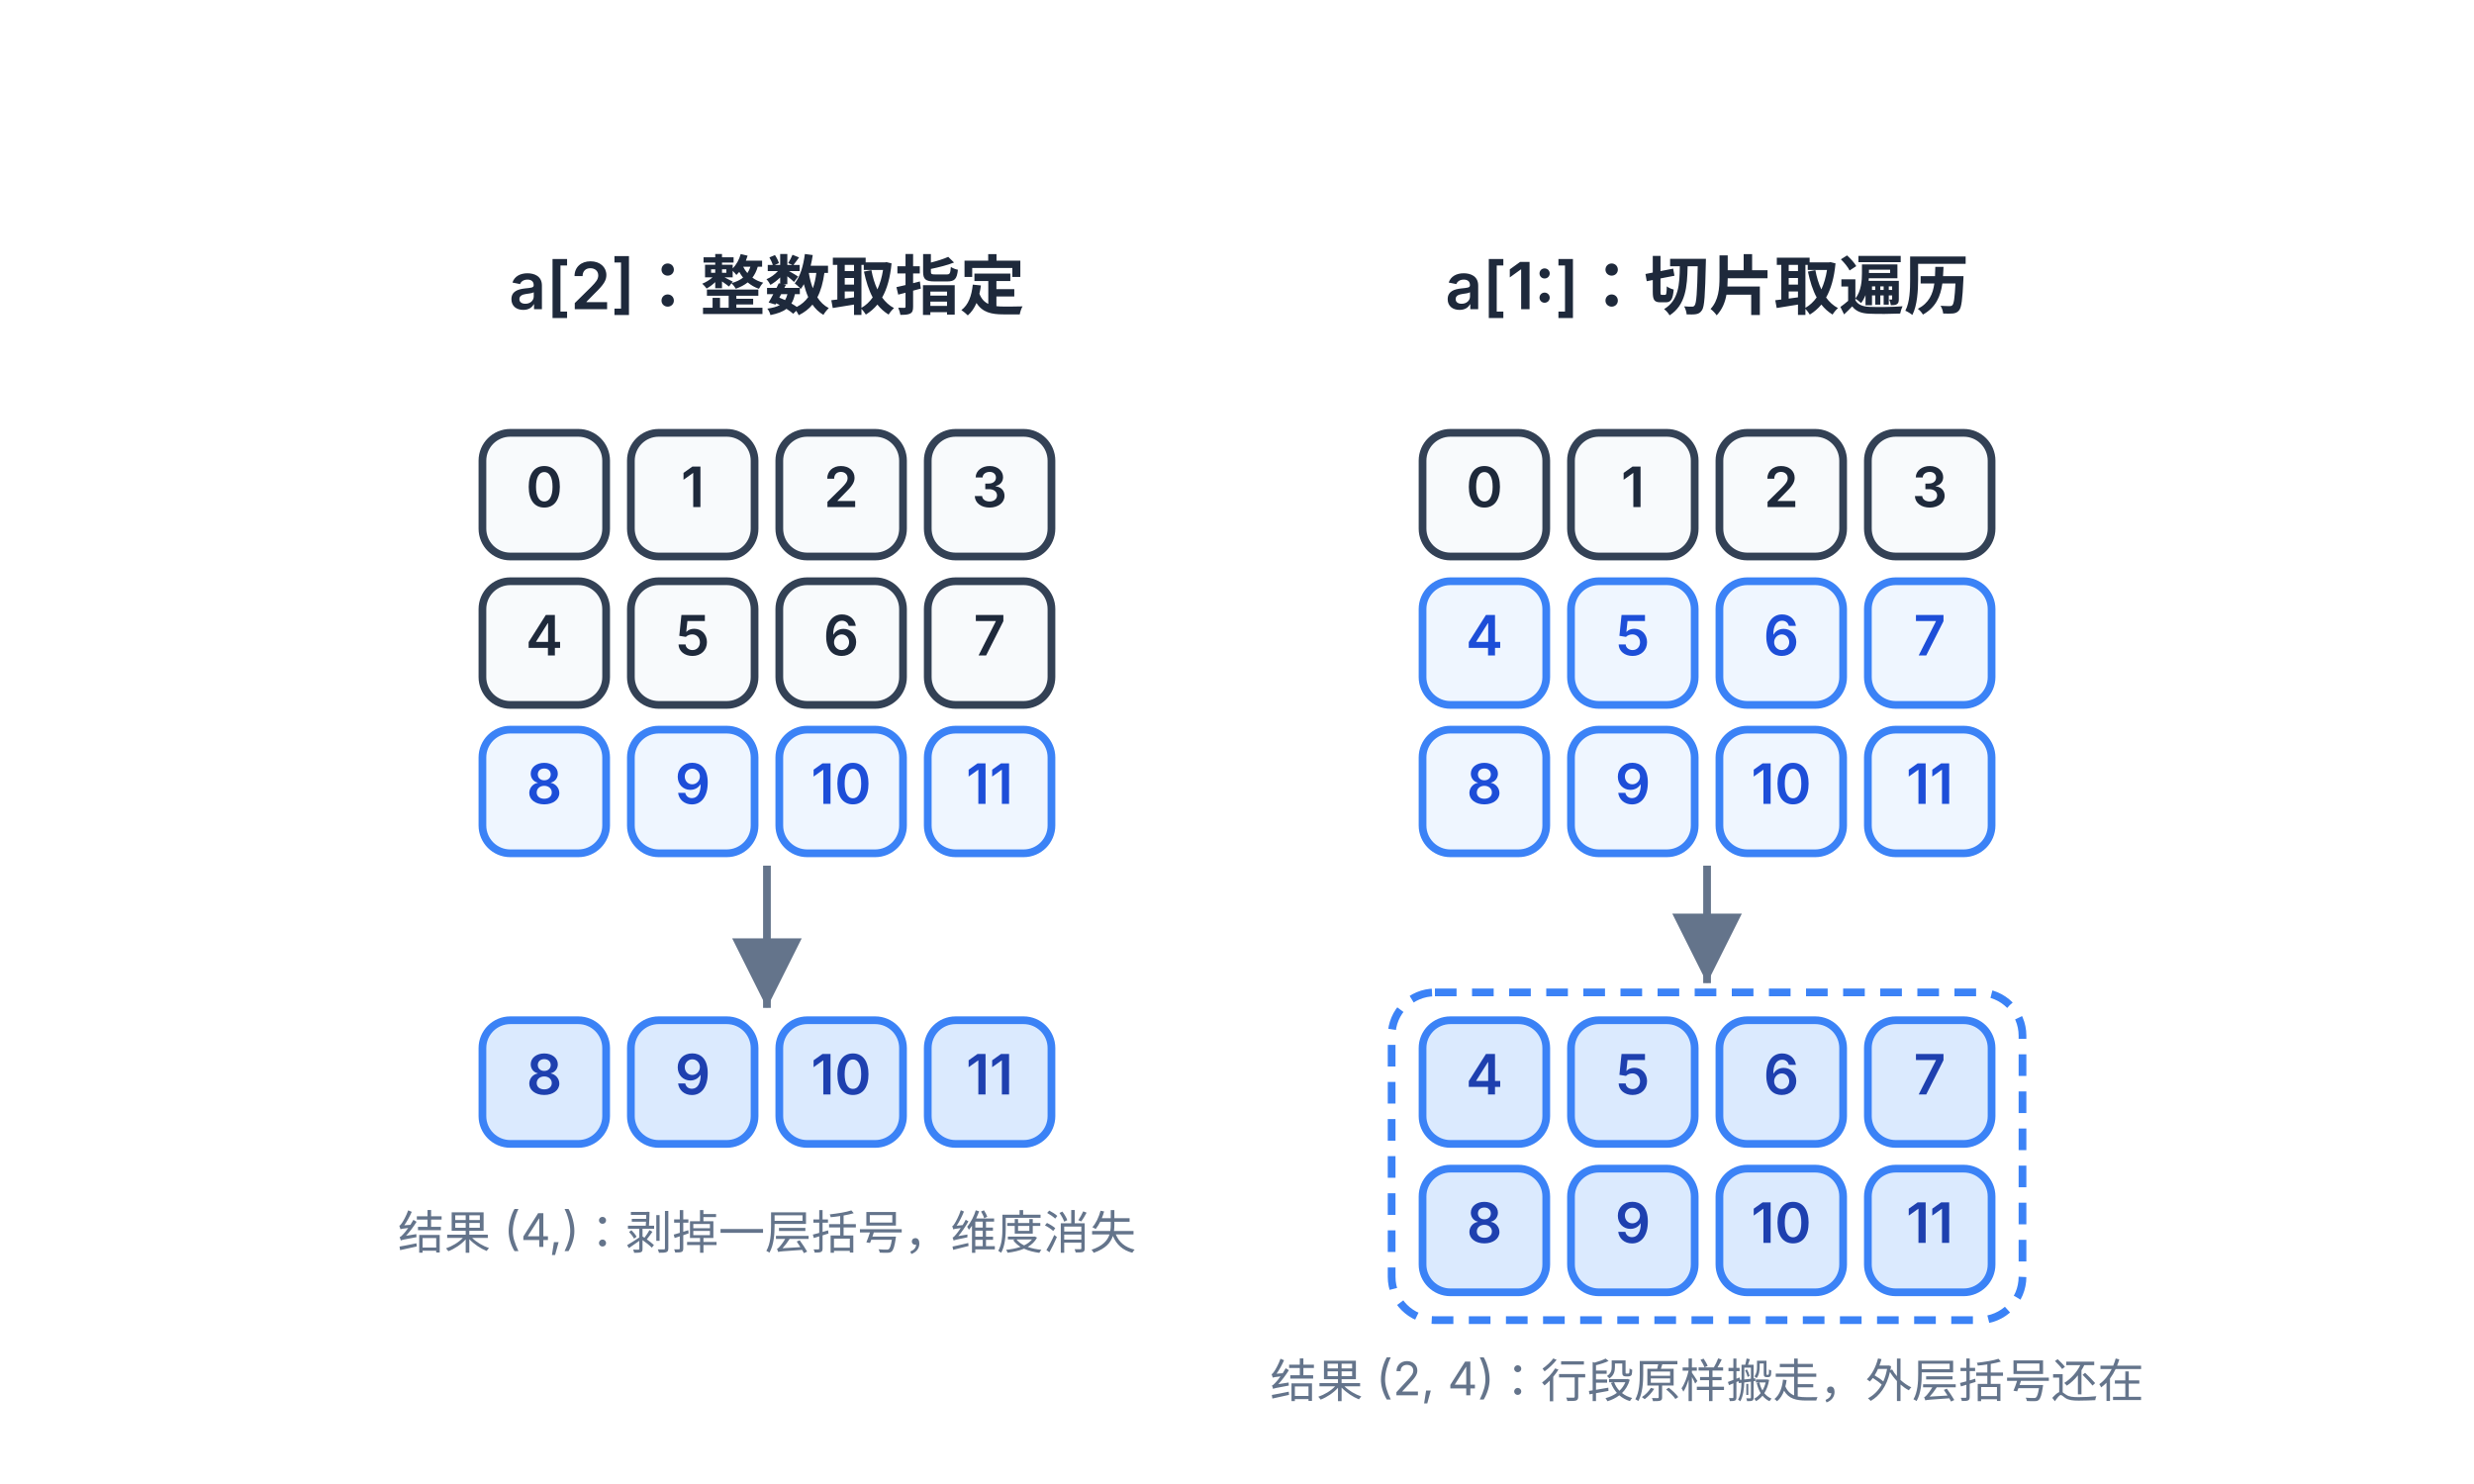
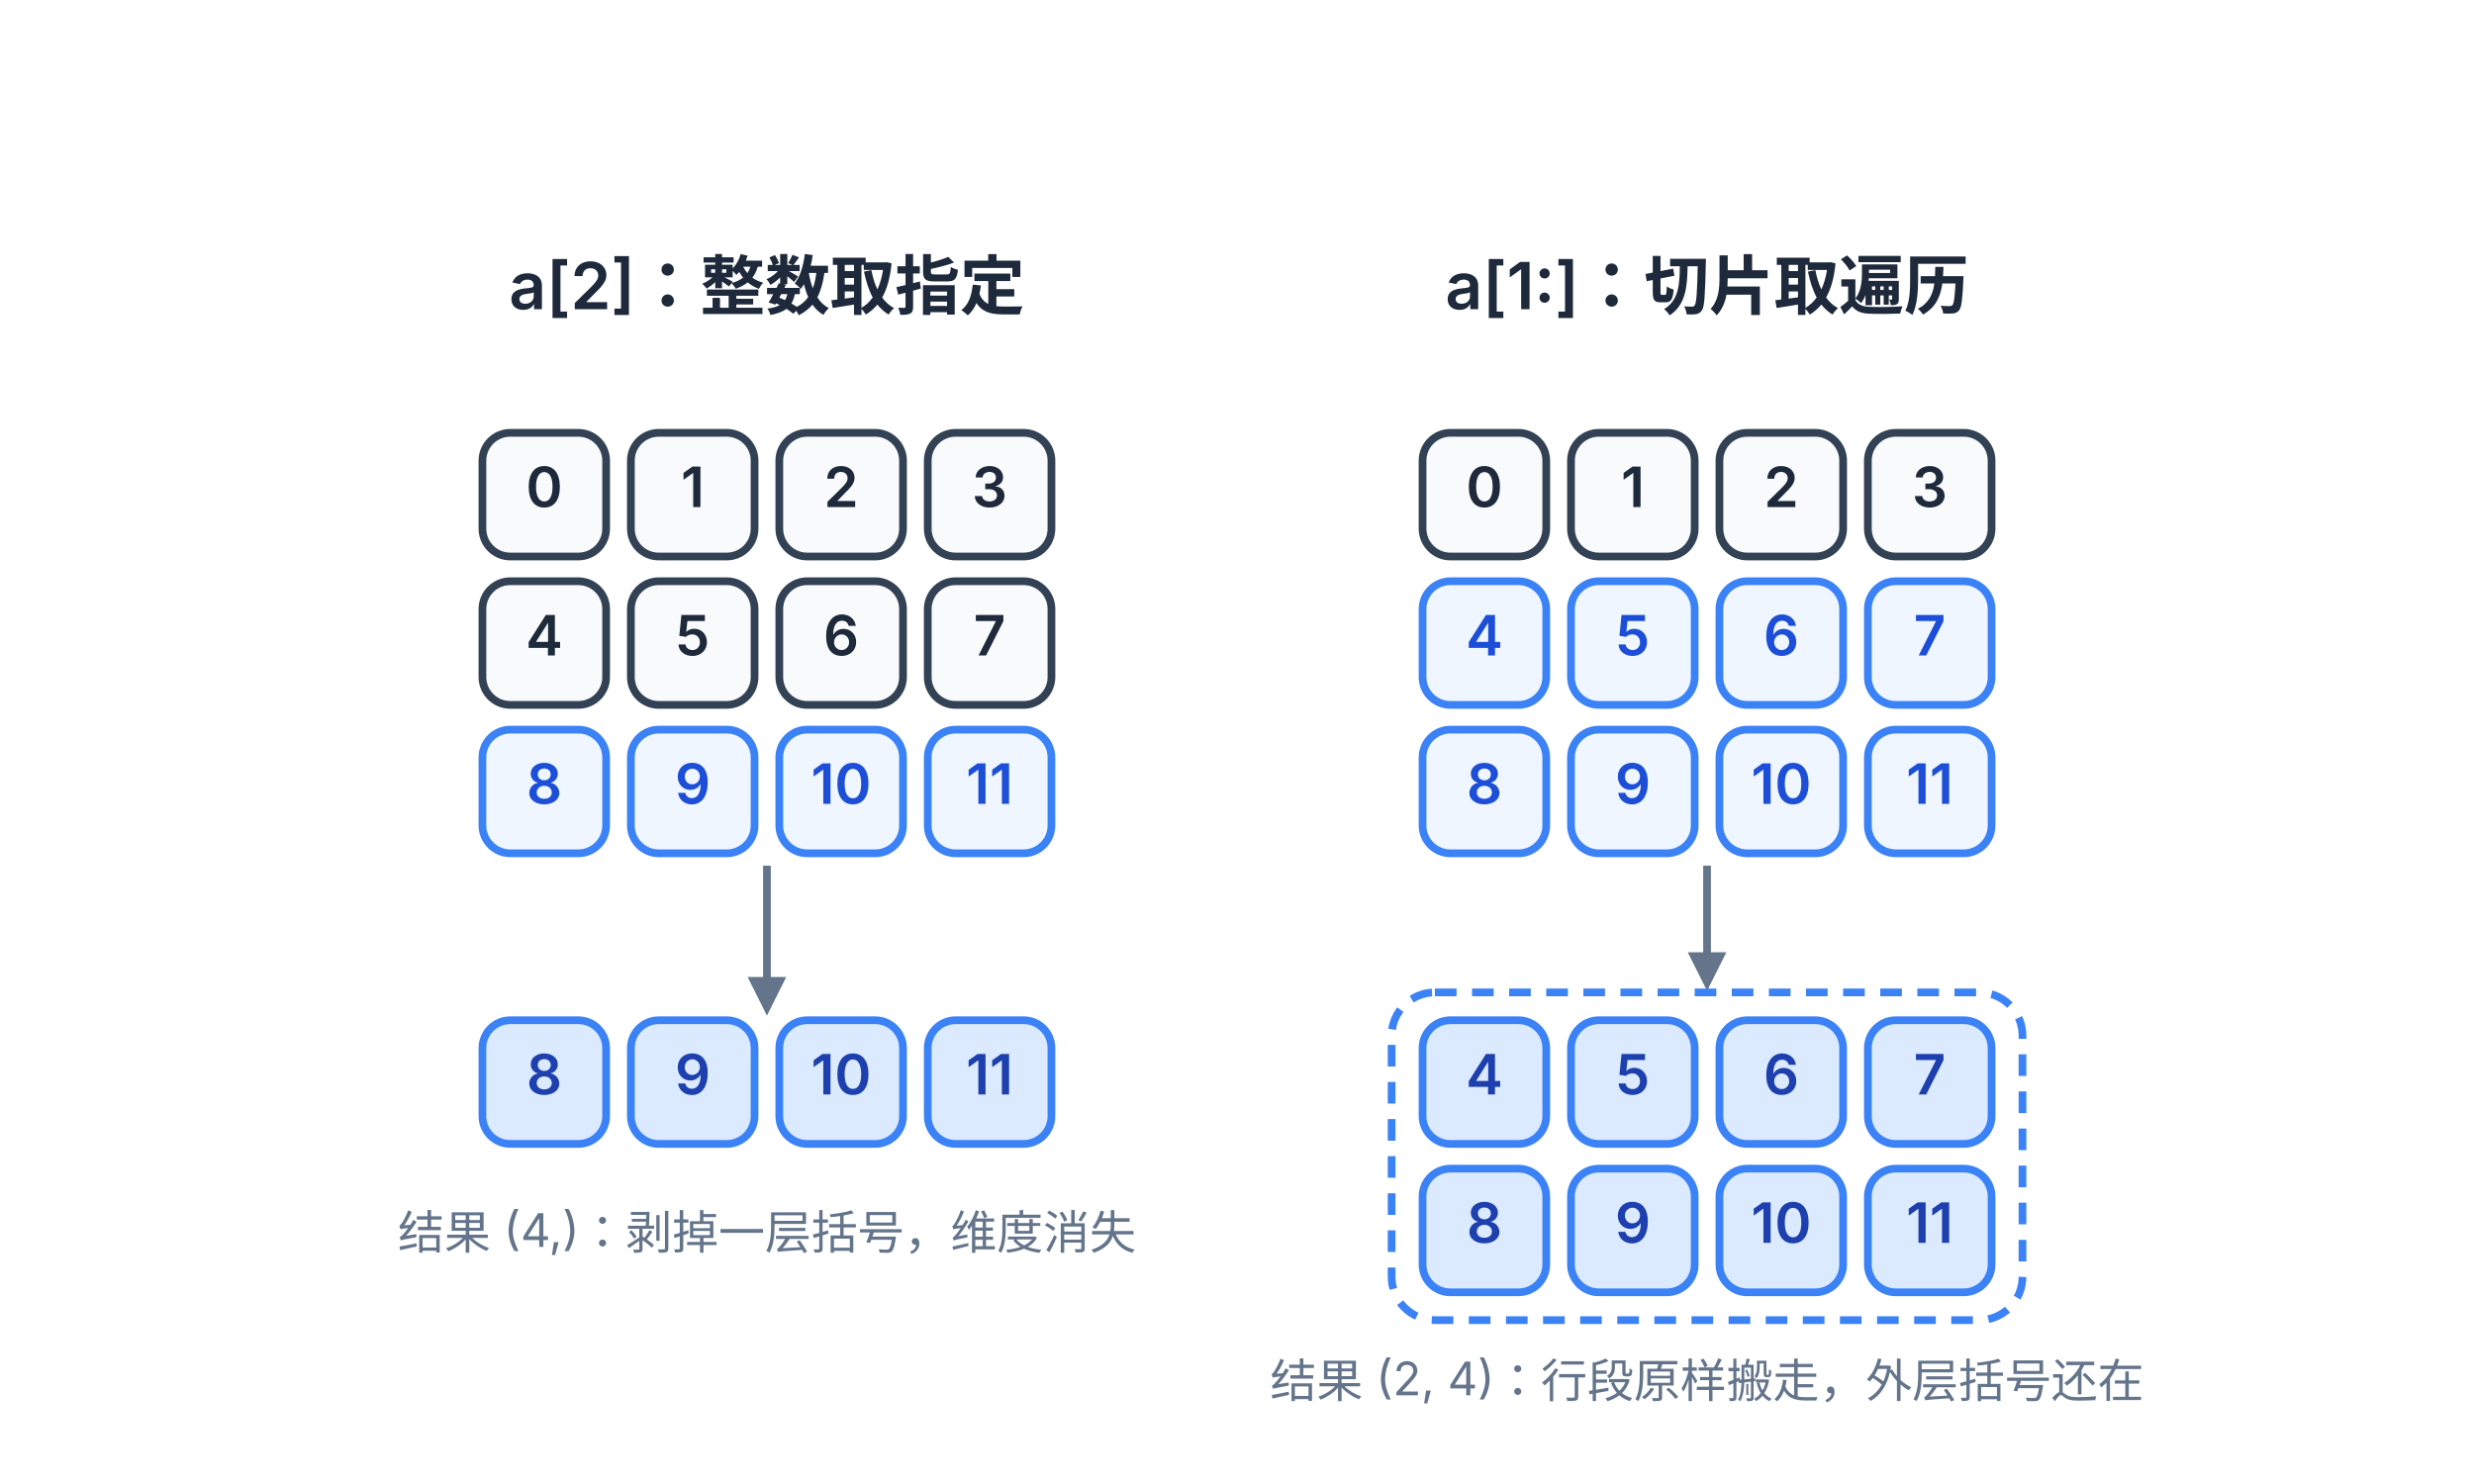
<svg xmlns="http://www.w3.org/2000/svg" width="800" height="480" viewBox="0 0 800 480">
  <defs>
-     <marker id="arr" viewBox="0 0 10 10" refX="10" refY="5" markerWidth="9" markerHeight="9" orient="auto-start-reverse">
+     <marker id="arr" viewBox="0 0 10 10" refX="8" refY="5" markerWidth="5" markerHeight="5" orient="auto-start-reverse">
      <path d="M0,0 L10,5 L0,10 z" fill="#64748b" />
    </marker>
  </defs>
  <style>
    text { font-family: ui-sans-serif, system-ui, -apple-system, 'Segoe UI', 'PingFang SC', 'Microsoft YaHei', sans-serif; }
    .lbl { font-size: 21px; font-weight: 600; fill: #1e293b; text-anchor: middle; }
    .cap { font-size: 15px; fill: #64748b; text-anchor: middle; }
  </style>
  <text class="lbl" x="248" y="100">a[2]：整数取指定</text>
  <g fill="#f8fafc" stroke="#334155" stroke-width="2.5">
    <rect x="156" y="140" width="40" height="40" rx="9" />
    <rect x="204" y="140" width="40" height="40" rx="9" />
    <rect x="252" y="140" width="40" height="40" rx="9" />
    <rect x="300" y="140" width="40" height="40" rx="9" />
    <rect x="156" y="188" width="40" height="40" rx="9" />
    <rect x="204" y="188" width="40" height="40" rx="9" />
    <rect x="252" y="188" width="40" height="40" rx="9" />
    <rect x="300" y="188" width="40" height="40" rx="9" />
  </g>
  <g fill="#eff6ff" stroke="#3b82f6" stroke-width="2.5">
    <rect x="156" y="236" width="40" height="40" rx="9" />
    <rect x="204" y="236" width="40" height="40" rx="9" />
    <rect x="252" y="236" width="40" height="40" rx="9" />
    <rect x="300" y="236" width="40" height="40" rx="9" />
  </g>
  <g font-size="18" font-weight="600" fill="#1e293b" text-anchor="middle">
    <text x="176" y="164">0</text>
    <text x="224" y="164">1</text>
    <text x="272" y="164">2</text>
    <text x="320" y="164">3</text>
    <text x="176" y="212">4</text>
    <text x="224" y="212">5</text>
    <text x="272" y="212">6</text>
    <text x="320" y="212">7</text>
  </g>
  <g font-size="18" font-weight="600" fill="#1d4ed8" text-anchor="middle">
    <text x="176" y="260">8</text>
    <text x="224" y="260">9</text>
    <text x="272" y="260">10</text>
    <text x="320" y="260">11</text>
  </g>
  <line x1="248" y1="280" x2="248" y2="326" stroke="#64748b" stroke-width="2.5" marker-end="url(#arr)" />
  <g fill="#dbeafe" stroke="#3b82f6" stroke-width="2.5">
    <rect x="156" y="330" width="40" height="40" rx="9" />
    <rect x="204" y="330" width="40" height="40" rx="9" />
    <rect x="252" y="330" width="40" height="40" rx="9" />
    <rect x="300" y="330" width="40" height="40" rx="9" />
  </g>
  <g font-size="18" font-weight="600" fill="#1e40af" text-anchor="middle">
    <text x="176" y="354">8</text>
    <text x="224" y="354">9</text>
    <text x="272" y="354">10</text>
    <text x="320" y="354">11</text>
  </g>
  <text class="cap" x="248" y="404">结果 (4,)：剥掉一层括号，维度消失</text>
  <text class="lbl" x="552" y="100">a[1:]：切片取遍历</text>
  <g fill="#f8fafc" stroke="#334155" stroke-width="2.5">
    <rect x="460" y="140" width="40" height="40" rx="9" />
    <rect x="508" y="140" width="40" height="40" rx="9" />
    <rect x="556" y="140" width="40" height="40" rx="9" />
    <rect x="604" y="140" width="40" height="40" rx="9" />
  </g>
  <g fill="#eff6ff" stroke="#3b82f6" stroke-width="2.5">
    <rect x="460" y="188" width="40" height="40" rx="9" />
    <rect x="508" y="188" width="40" height="40" rx="9" />
    <rect x="556" y="188" width="40" height="40" rx="9" />
    <rect x="604" y="188" width="40" height="40" rx="9" />
    <rect x="460" y="236" width="40" height="40" rx="9" />
    <rect x="508" y="236" width="40" height="40" rx="9" />
    <rect x="556" y="236" width="40" height="40" rx="9" />
    <rect x="604" y="236" width="40" height="40" rx="9" />
  </g>
  <g font-size="18" font-weight="600" fill="#1e293b" text-anchor="middle">
    <text x="480" y="164">0</text>
    <text x="528" y="164">1</text>
    <text x="576" y="164">2</text>
    <text x="624" y="164">3</text>
  </g>
  <g font-size="18" font-weight="600" fill="#1d4ed8" text-anchor="middle">
    <text x="480" y="212">4</text>
    <text x="528" y="212">5</text>
    <text x="576" y="212">6</text>
    <text x="624" y="212">7</text>
    <text x="480" y="260">8</text>
    <text x="528" y="260">9</text>
    <text x="576" y="260">10</text>
    <text x="624" y="260">11</text>
  </g>
  <line x1="552" y1="280" x2="552" y2="318" stroke="#64748b" stroke-width="2.5" marker-end="url(#arr)" />
  <g fill="#dbeafe" stroke="#3b82f6" stroke-width="2.5">
    <rect x="460" y="330" width="40" height="40" rx="9" />
    <rect x="508" y="330" width="40" height="40" rx="9" />
    <rect x="556" y="330" width="40" height="40" rx="9" />
    <rect x="604" y="330" width="40" height="40" rx="9" />
    <rect x="460" y="378" width="40" height="40" rx="9" />
    <rect x="508" y="378" width="40" height="40" rx="9" />
    <rect x="556" y="378" width="40" height="40" rx="9" />
    <rect x="604" y="378" width="40" height="40" rx="9" />
  </g>
  <rect x="450" y="321" width="204" height="106" rx="14" fill="none" stroke="#3b82f6" stroke-width="2.5" stroke-dasharray="7 5" />
  <g font-size="18" font-weight="600" fill="#1e40af" text-anchor="middle">
    <text x="480" y="354">4</text>
    <text x="528" y="354">5</text>
    <text x="576" y="354">6</text>
    <text x="624" y="354">7</text>
    <text x="480" y="402">8</text>
    <text x="528" y="402">9</text>
    <text x="576" y="402">10</text>
    <text x="624" y="402">11</text>
  </g>
  <text class="cap" x="552" y="452">结果 (2, 4)：行段原样搬走，外层括号还在</text>
</svg>
